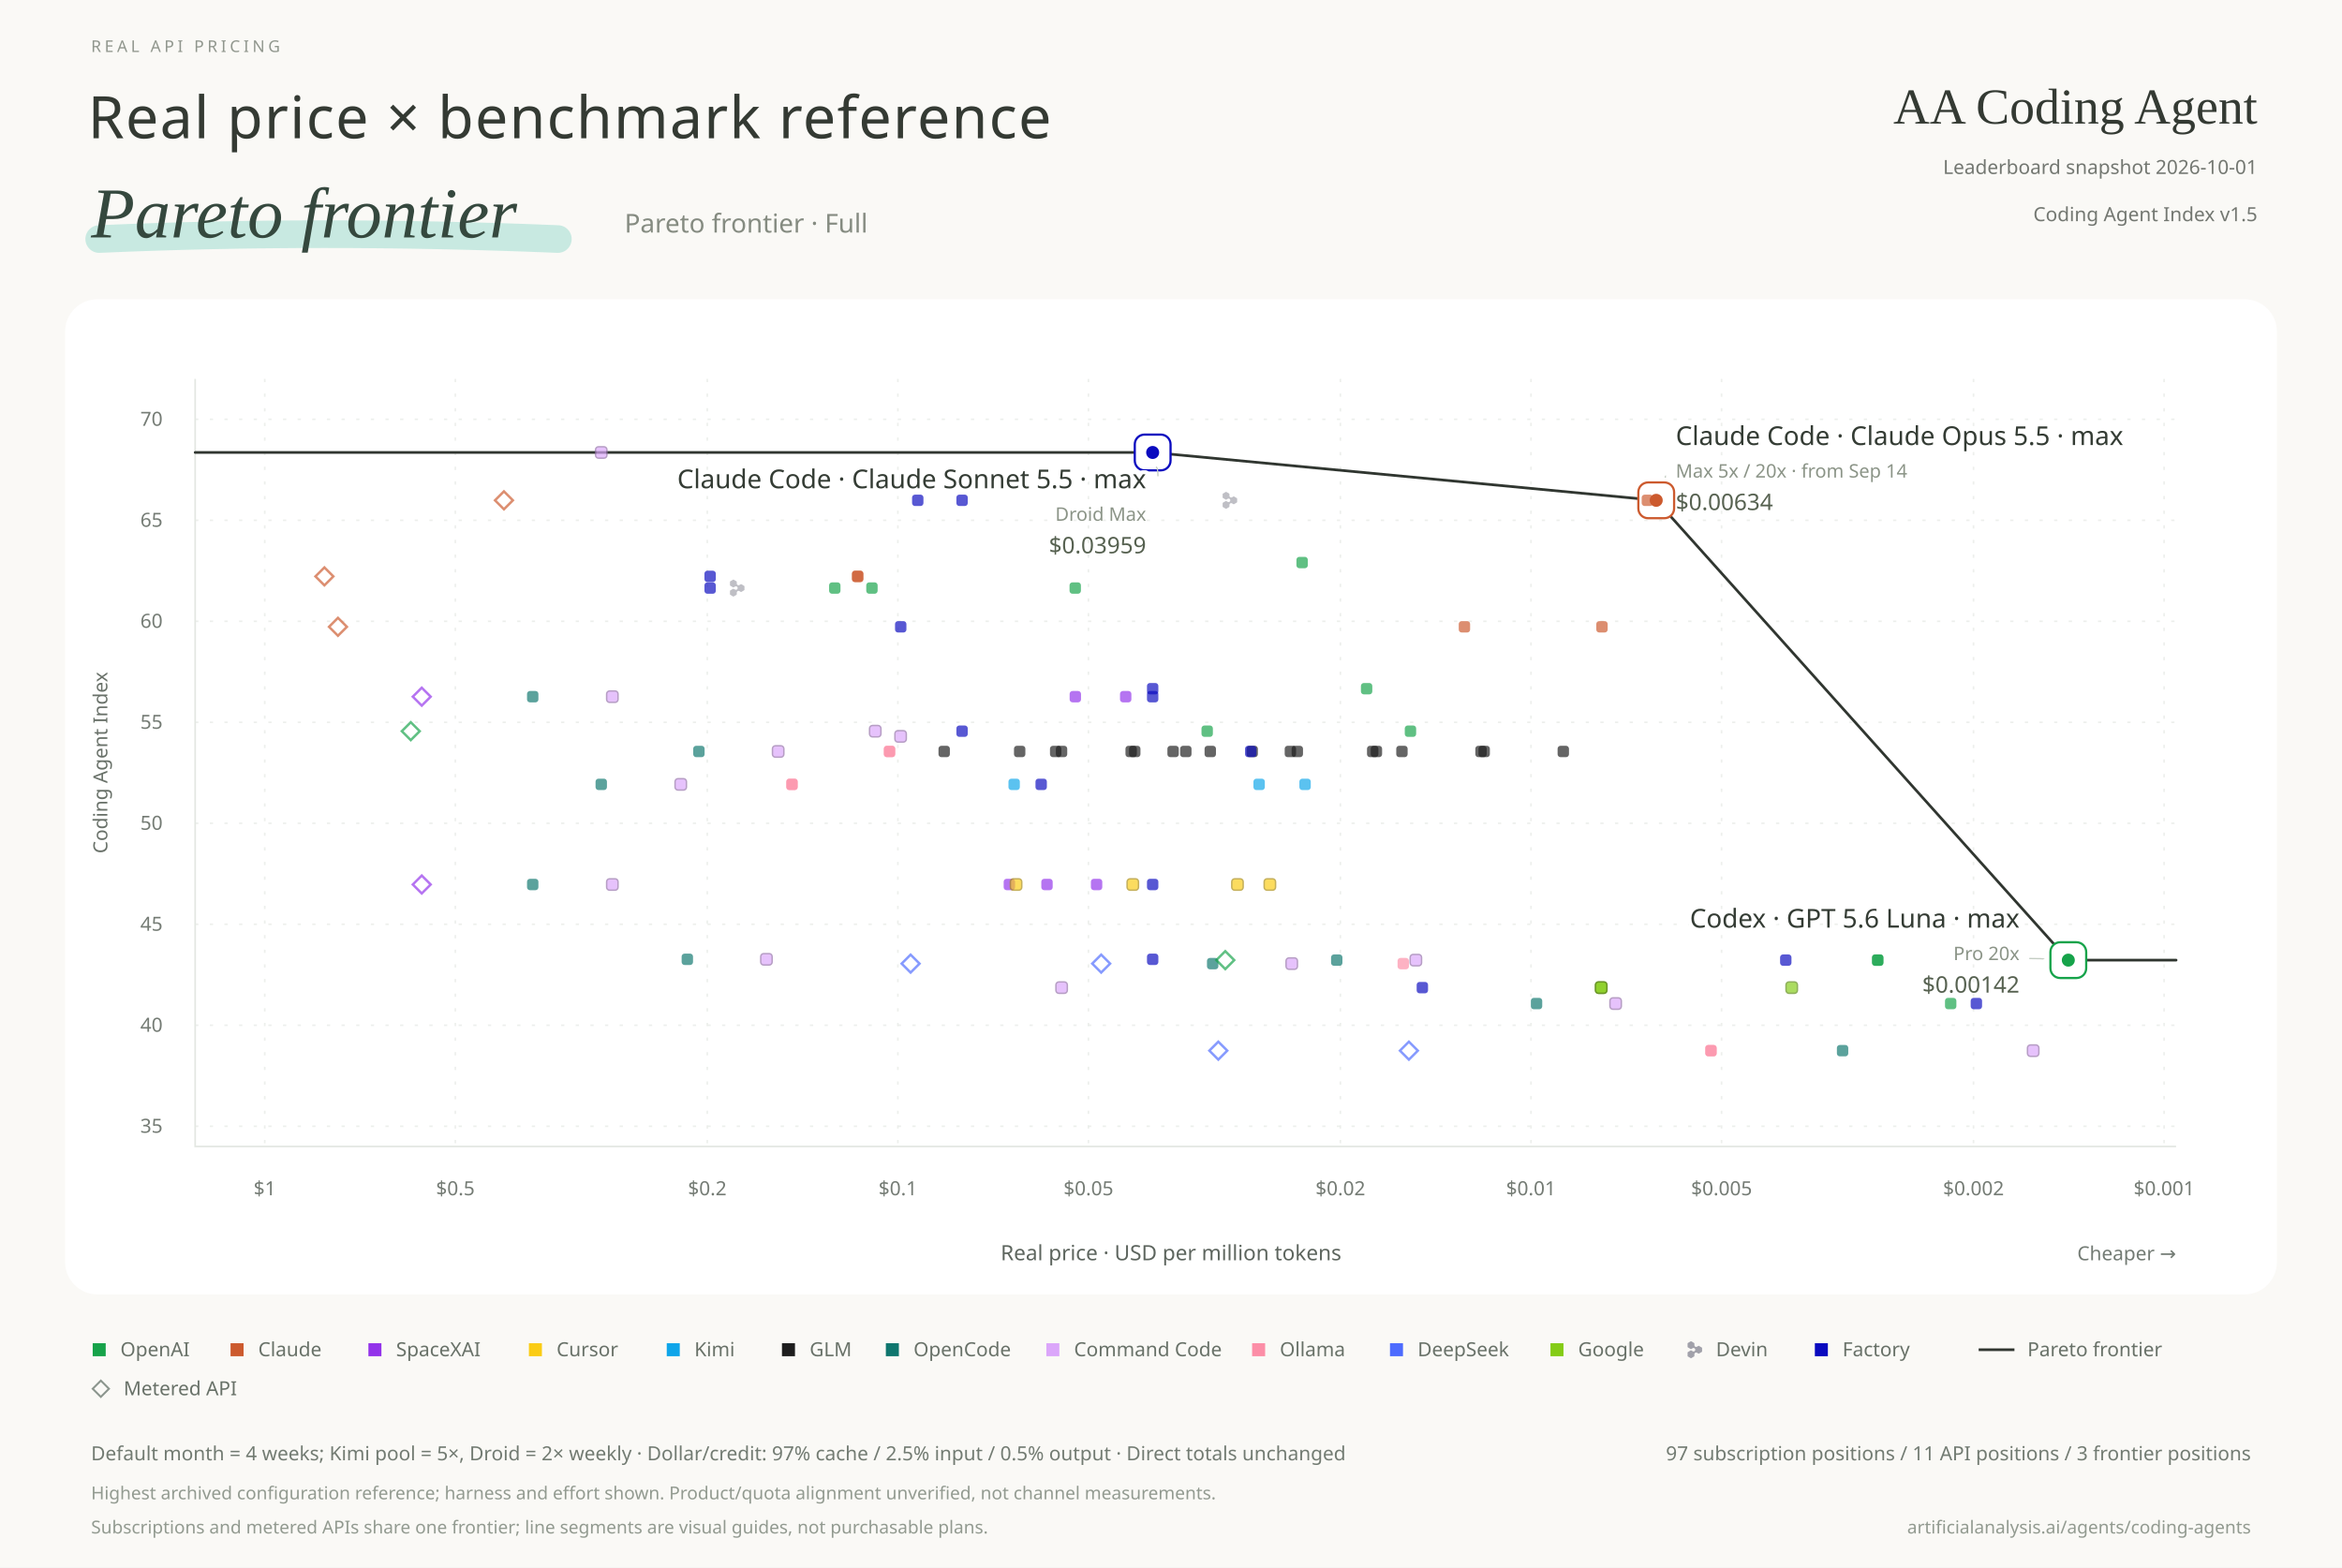
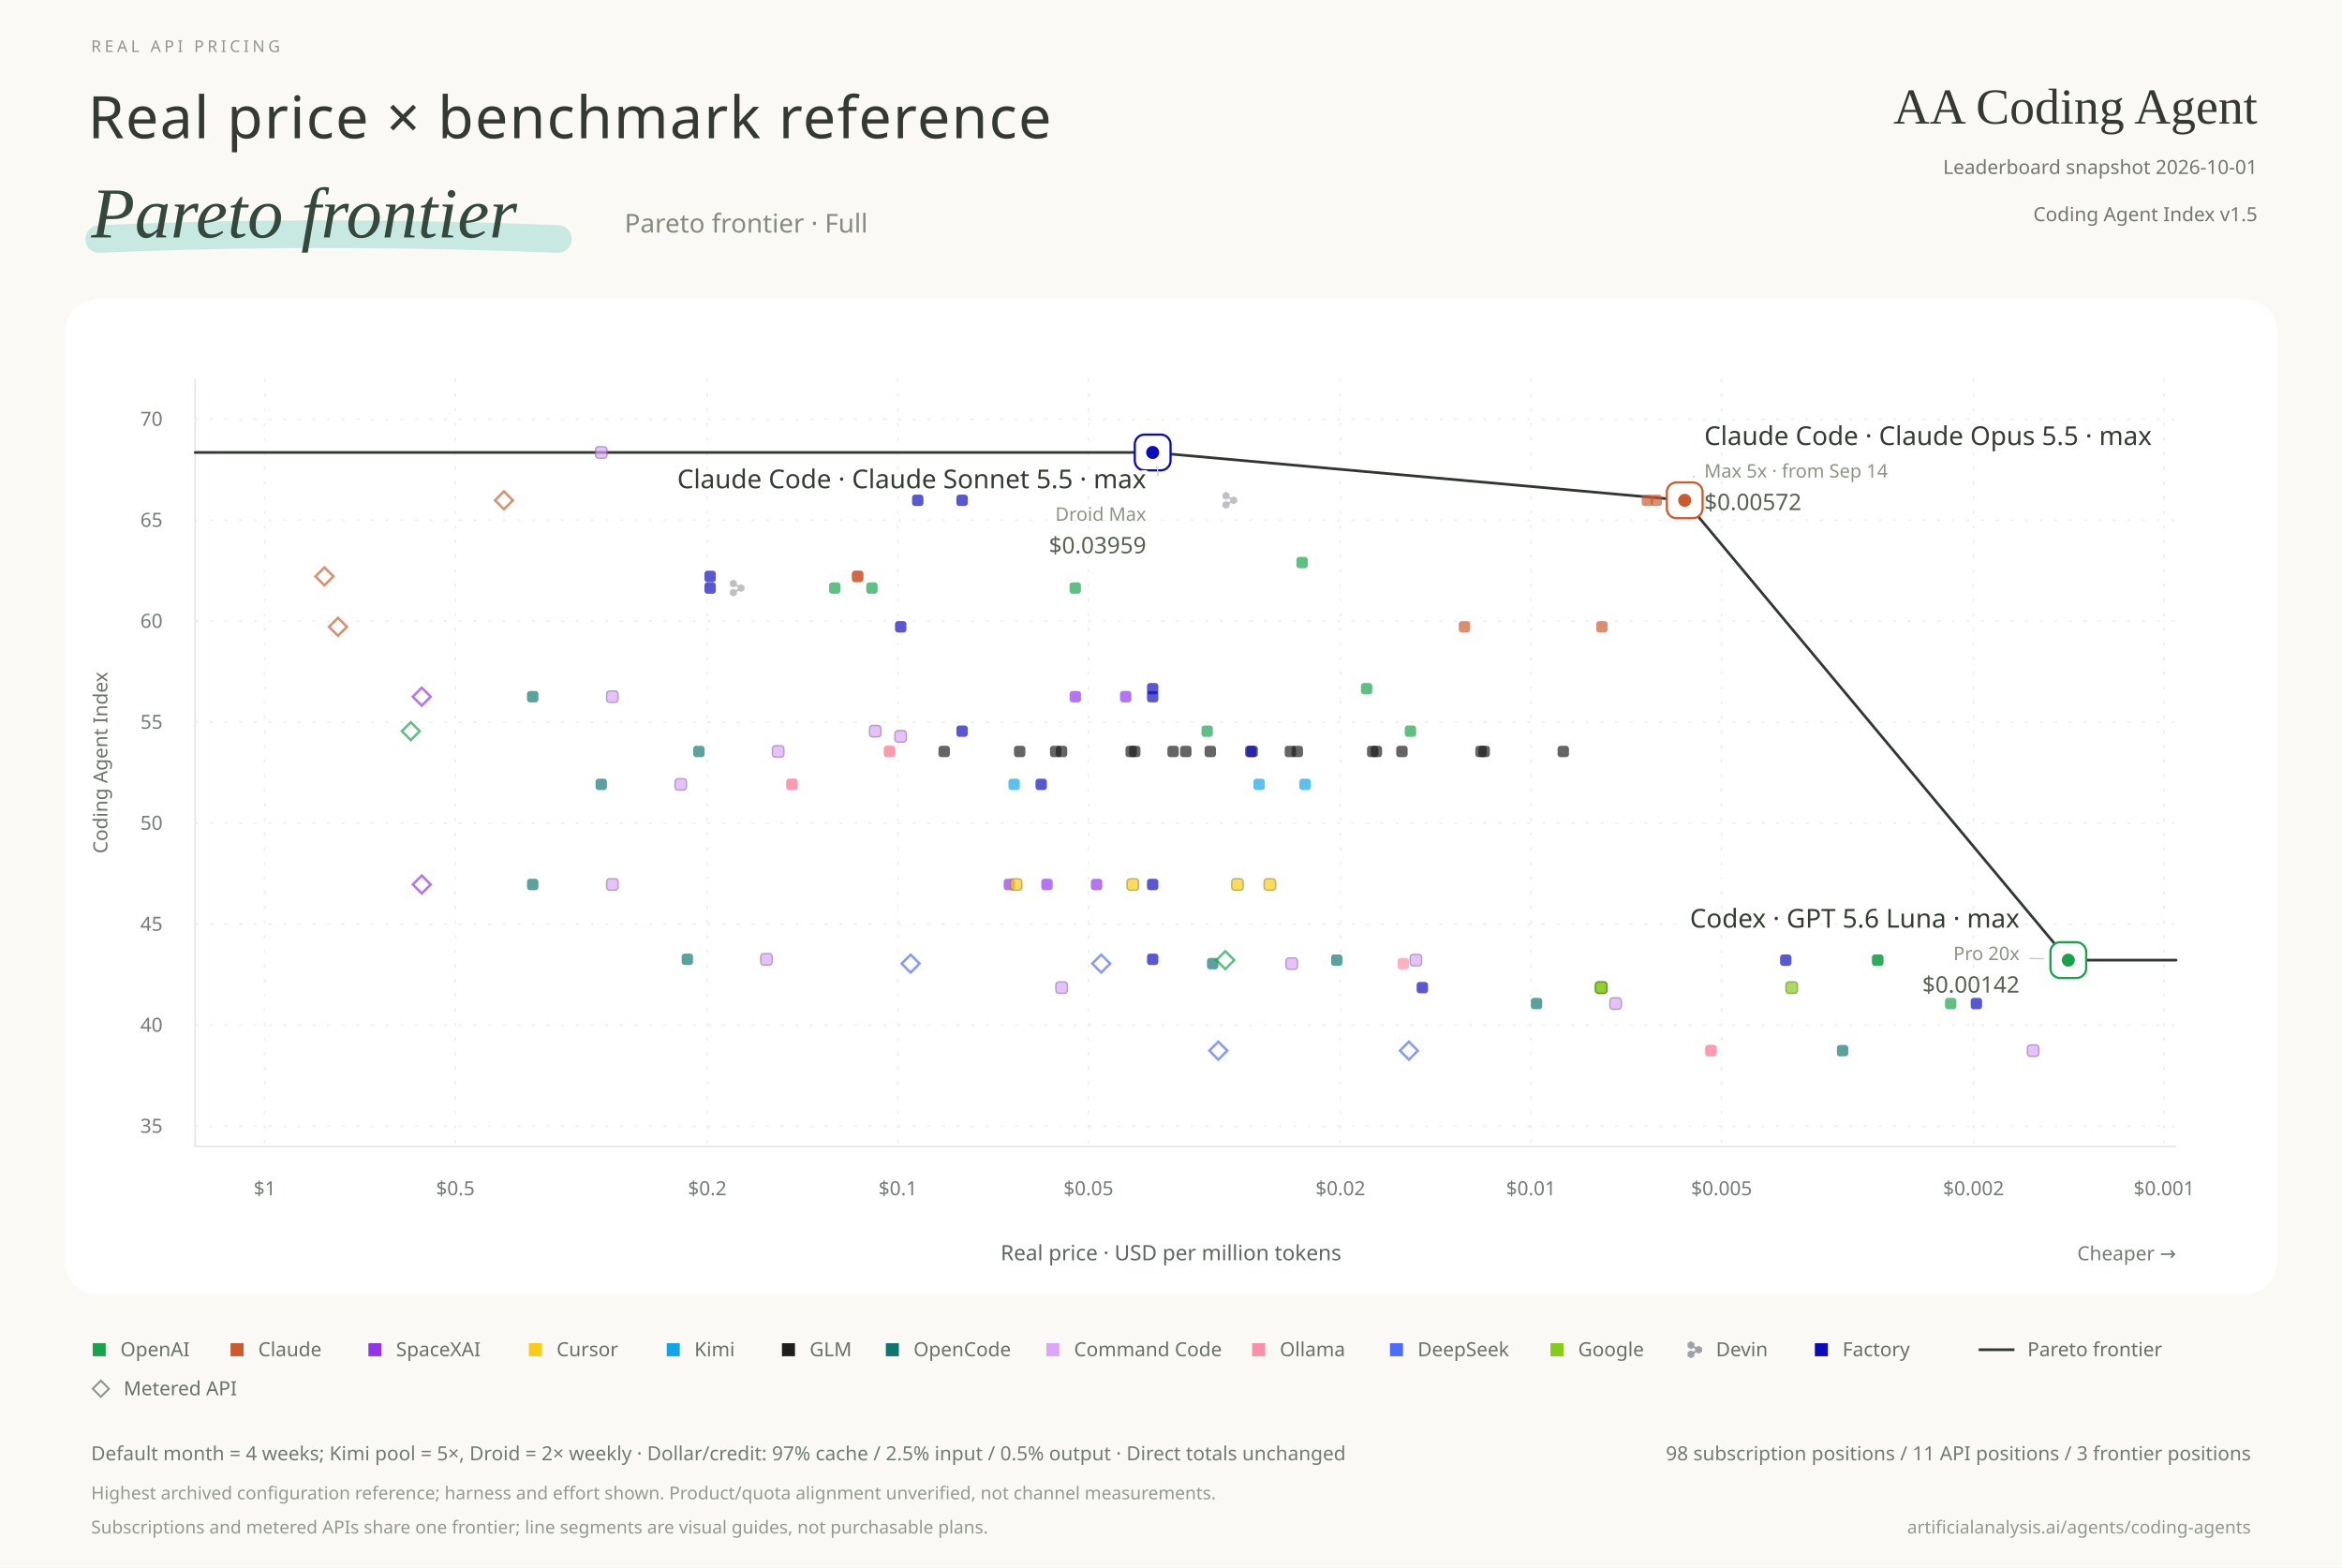
<svg xmlns="http://www.w3.org/2000/svg" width="1440" height="964" viewBox="0 0 1440 964" role="img" aria-labelledby="title desc">
  <style>text{font-family:"Microsoft YaHei","Segoe UI",sans-serif} .serif{font-family:"Times New Roman",serif} .number{font-family:"Segoe UI",sans-serif;font-variant-numeric:tabular-nums} .label-name{paint-order:stroke;stroke:#fff;stroke-width:5px;stroke-linejoin:round} .point:hover{opacity:1}</style>
  <rect width="1440" height="964" fill="#FAF9F6" />
  <text x="56.000" y="32.000" font-size="10" fill="#90968D" text-anchor="start" font-weight="400" letter-spacing="2.1">REAL API PRICING</text>
  <text x="54.000" y="85.000" font-size="36" fill="#343A33" text-anchor="start" font-weight="300" letter-spacing=".8">Real price × benchmark reference</text>
  <path d="M61 147 Q197 141 343 147" stroke="#9FDDD0" stroke-width="17" stroke-linecap="round" opacity=".55" fill="none" />
  <text x="56.000" y="146.000" font-size="44" fill="#35483E" text-anchor="start" font-weight="400" class="serif" font-style="italic">Pareto frontier</text>
  <text x="384.000" y="143.000" font-size="16" fill="#858B81" text-anchor="start" font-weight="300">Pareto frontier · Full</text>
  <text x="1388.000" y="76.000" font-size="31" fill="#343A33" text-anchor="end" font-weight="400" class="serif">AA Coding Agent</text>
  <text x="1388.000" y="107.000" font-size="12" fill="#737771" text-anchor="end" font-weight="400">Leaderboard snapshot  2026-10-01</text>
  <text x="1388.000" y="136.000" font-size="12" fill="#737771" text-anchor="end" font-weight="400">Coding Agent Index v1.5</text>
  <rect x="40" y="184" width="1360" height="612" rx="20" fill="#FFFFFF" />
  <path d="M1330.622 233V705" stroke="#E8EBE7" stroke-dasharray="2 7" opacity=".8" />
  <text x="1330.622" y="735.000" font-size="12" fill="#747B74" text-anchor="middle" font-weight="400" class="number">$0.001</text>
  <path d="M1213.438 233V705" stroke="#E8EBE7" stroke-dasharray="2 7" opacity=".8" />
  <text x="1213.438" y="735.000" font-size="12" fill="#747B74" text-anchor="middle" font-weight="400" class="number">$0.002</text>
  <path d="M1058.528 233V705" stroke="#E8EBE7" stroke-dasharray="2 7" opacity=".8" />
  <text x="1058.528" y="735.000" font-size="12" fill="#747B74" text-anchor="middle" font-weight="400" class="number">$0.005</text>
  <path d="M941.344 233V705" stroke="#E8EBE7" stroke-dasharray="2 7" opacity=".8" />
  <text x="941.344" y="735.000" font-size="12" fill="#747B74" text-anchor="middle" font-weight="400" class="number">$0.01</text>
  <path d="M824.160 233V705" stroke="#E8EBE7" stroke-dasharray="2 7" opacity=".8" />
  <text x="824.160" y="735.000" font-size="12" fill="#747B74" text-anchor="middle" font-weight="400" class="number">$0.02</text>
  <path d="M669.250 233V705" stroke="#E8EBE7" stroke-dasharray="2 7" opacity=".8" />
  <text x="669.250" y="735.000" font-size="12" fill="#747B74" text-anchor="middle" font-weight="400" class="number">$0.05</text>
  <path d="M552.066 233V705" stroke="#E8EBE7" stroke-dasharray="2 7" opacity=".8" />
  <text x="552.066" y="735.000" font-size="12" fill="#747B74" text-anchor="middle" font-weight="400" class="number">$0.1</text>
  <path d="M434.882 233V705" stroke="#E8EBE7" stroke-dasharray="2 7" opacity=".8" />
  <text x="434.882" y="735.000" font-size="12" fill="#747B74" text-anchor="middle" font-weight="400" class="number">$0.2</text>
  <path d="M279.972 233V705" stroke="#E8EBE7" stroke-dasharray="2 7" opacity=".8" />
  <text x="279.972" y="735.000" font-size="12" fill="#747B74" text-anchor="middle" font-weight="400" class="number">$0.5</text>
  <path d="M162.788 233V705" stroke="#E8EBE7" stroke-dasharray="2 7" opacity=".8" />
  <text x="162.788" y="735.000" font-size="12" fill="#747B74" text-anchor="middle" font-weight="400" class="number">$1</text>
  <path d="M120 692.579H1338" stroke="#E8EBE7" stroke-dasharray="2 7" opacity=".8" />
  <text x="100.000" y="696.579" font-size="12" fill="#747B74" text-anchor="end" font-weight="400" class="number">35</text>
  <path d="M120 630.474H1338" stroke="#E8EBE7" stroke-dasharray="2 7" opacity=".8" />
  <text x="100.000" y="634.474" font-size="12" fill="#747B74" text-anchor="end" font-weight="400" class="number">40</text>
  <path d="M120 568.368H1338" stroke="#E8EBE7" stroke-dasharray="2 7" opacity=".8" />
  <text x="100.000" y="572.368" font-size="12" fill="#747B74" text-anchor="end" font-weight="400" class="number">45</text>
  <path d="M120 506.263H1338" stroke="#E8EBE7" stroke-dasharray="2 7" opacity=".8" />
  <text x="100.000" y="510.263" font-size="12" fill="#747B74" text-anchor="end" font-weight="400" class="number">50</text>
  <path d="M120 444.158H1338" stroke="#E8EBE7" stroke-dasharray="2 7" opacity=".8" />
  <text x="100.000" y="448.158" font-size="12" fill="#747B74" text-anchor="end" font-weight="400" class="number">55</text>
  <path d="M120 382.053H1338" stroke="#E8EBE7" stroke-dasharray="2 7" opacity=".8" />
  <text x="100.000" y="386.053" font-size="12" fill="#747B74" text-anchor="end" font-weight="400" class="number">60</text>
  <path d="M120 319.947H1338" stroke="#E8EBE7" stroke-dasharray="2 7" opacity=".8" />
  <text x="100.000" y="323.947" font-size="12" fill="#747B74" text-anchor="end" font-weight="400" class="number">65</text>
  <path d="M120 257.842H1338" stroke="#E8EBE7" stroke-dasharray="2 7" opacity=".8" />
  <text x="100.000" y="261.842" font-size="12" fill="#747B74" text-anchor="end" font-weight="400" class="number">70</text>
  <path d="M120 233V705H1338" fill="none" stroke="#E3E7E2" />
  <text x="66.000" y="469.000" font-size="12" fill="#697169" text-anchor="middle" font-weight="400" transform="rotate(-90 66 469.0)">Coding Agent Index</text>
  <text x="720.000" y="775.000" font-size="13" fill="#5D655E" text-anchor="middle" font-weight="400">Real price · USD per million tokens</text>
  <text x="1338.000" y="775.000" font-size="12" fill="#737B74" text-anchor="end" font-weight="400">Cheaper →</text>
-   <path id="frontier" d="M120.000,278.240 L708.724,278.240 L1018.345,307.668 L1271.721,590.420 L1338.000,590.420" fill="none" stroke="#303630" stroke-width="1.65" stroke-linecap="round" stroke-linejoin="round" />
+   <path id="frontier" d="M120.000,278.240 L708.724,278.240 L1035.857,307.668 L1271.721,590.420 L1338.000,590.420" fill="none" stroke="#303630" stroke-width="1.65" stroke-linecap="round" stroke-linejoin="round" />
  <g class="point" data-billing="subscription" data-frontier="false" data-price="0.032467532" data-score="54.5591" data-x="742.248" data-y="449.634" transform="translate(742.248 449.634)">
    <rect x="-3.5" y="-3.5" width="7" height="7" rx="1.8" fill="#16A34A" opacity=".68" />
  </g>
  <g class="point" data-billing="subscription" data-frontier="false" data-price="0.015501473" data-score="54.5591" data-x="867.236" data-y="449.634" transform="translate(867.236 449.634)">
    <rect x="-3.5" y="-3.5" width="7" height="7" rx="1.8" fill="#16A34A" opacity=".68" />
  </g>
  <g class="point" data-billing="subscription" data-frontier="false" data-price="0.0028336639" data-score="43.2247" data-x="1154.533" data-y="590.420" transform="translate(1154.533 590.420)">
    <rect x="-3.5" y="-3.5" width="7" height="7" rx="1.8" fill="#16A34A" opacity=".68" />
  </g>
  <g class="point" data-billing="subscription" data-frontier="false" data-price="0.0028335836" data-score="43.2247" data-x="1154.538" data-y="590.420" transform="translate(1154.538 590.420)">
    <rect x="-3.5" y="-3.5" width="7" height="7" rx="1.8" fill="#16A34A" opacity=".68" />
  </g>
  <g class="point" data-billing="subscription" data-frontier="true" data-price="0.0014168019" data-score="43.2247" data-x="1271.721" data-y="590.420" transform="translate(1271.721 590.420)">
    <rect x="-11" y="-11" width="22" height="22" rx="6" fill="#FFF" stroke="#16A34A" stroke-width="1.35" />
    <circle r="4" fill="#16A34A" />
  </g>
  <g class="point" data-billing="subscription" data-frontier="false" data-price="0.12578616" data-score="61.645" data-x="513.281" data-y="361.620" transform="translate(513.281 361.620)">
    <rect x="-3.5" y="-3.5" width="7" height="7" rx="1.8" fill="#16A34A" opacity=".68" />
  </g>
  <g class="point" data-billing="subscription" data-frontier="false" data-price="0.018181818" data-score="56.6626" data-x="840.273" data-y="423.507" transform="translate(840.273 423.507)">
    <rect x="-3.5" y="-3.5" width="7" height="7" rx="1.8" fill="#16A34A" opacity=".68" />
  </g>
  <g class="point" data-billing="subscription" data-frontier="false" data-price="0.0021732044" data-score="41.0744" data-x="1199.396" data-y="617.129" transform="translate(1199.396 617.129)">
    <rect x="-3.5" y="-3.5" width="7" height="7" rx="1.8" fill="#16A34A" opacity=".68" />
  </g>
  <g class="point" data-billing="subscription" data-frontier="false" data-price="0.022988506" data-score="62.9078" data-x="800.616" data-y="345.935" transform="translate(800.616 345.935)">
    <rect x="-3.5" y="-3.5" width="7" height="7" rx="1.8" fill="#16A34A" opacity=".68" />
  </g>
  <g class="point" data-billing="subscription" data-frontier="false" data-price="0.052465897" data-score="61.645" data-x="661.112" data-y="361.620" transform="translate(661.112 361.620)">
    <rect x="-3.5" y="-3.5" width="7" height="7" rx="1.8" fill="#16A34A" opacity=".68" />
  </g>
  <g class="point" data-billing="subscription" data-frontier="false" data-price="0.1793722" data-score="61.645" data-x="453.285" data-y="361.620" transform="translate(453.285 361.620)">
    <path transform="translate(-4.46 -5.23) scale(0.091)" d="M0 38.652V14.835C7.06768e-06 13.788 0.546 12.821 1.431 12.298L21.581 0.393C22.467 -0.131 23.558 -0.131 24.444 0.393L44.594 12.298C45.48 12.821 46.025 13.788 46.025 14.835V26.998C46.114 31.04 48.201 34.938 51.872 37.108C55.544 39.277 59.886 39.178 63.351 37.235L73.644 31.153C74.53 30.63 75.621 30.63 76.507 31.153L96.657 43.058C97.543 43.582 98.088 44.549 98.088 45.596V69.406C98.088 70.453 97.543 71.42 96.657 71.943L76.507 83.849C75.621 84.372 74.53 84.372 73.644 83.849L63.434 77.816C59.956 75.828 55.574 75.71 51.873 77.896C48.202 80.065 46.115 83.963 46.026 88.005V100.165C46.026 101.212 45.48 102.179 44.595 102.702L24.445 114.607C23.559 115.131 22.468 115.131 21.582 114.607L1.432 102.702C0.547 102.179 0.001 101.212 0.001 100.165V76.355C0.001 75.308 0.547 74.341 1.432 73.817L21.582 61.912C22.468 61.389 23.559 61.389 24.445 61.912L34.762 68.008C38.222 69.937 42.553 70.031 46.215 67.867C49.916 65.68 52.006 61.737 52.063 57.66C51.975 53.619 49.887 49.303 46.216 47.133C42.545 44.964 38.202 45.063 34.737 47.006L24.397 53.15C23.507 53.679 22.409 53.678 21.52 53.149L1.423 41.184C0.542 40.66 -7.06754e-06 39.695 0 38.652Z" fill="#A1A1AA" opacity="0.68" />
  </g>
  <g class="point" data-billing="subscription" data-frontier="false" data-price="0.029895366" data-score="65.9886" data-x="756.202" data-y="307.668" transform="translate(756.202 307.668)">
    <path transform="translate(-4.46 -5.23) scale(0.091)" d="M0 38.652V14.835C7.06768e-06 13.788 0.546 12.821 1.431 12.298L21.581 0.393C22.467 -0.131 23.558 -0.131 24.444 0.393L44.594 12.298C45.48 12.821 46.025 13.788 46.025 14.835V26.998C46.114 31.04 48.201 34.938 51.872 37.108C55.544 39.277 59.886 39.178 63.351 37.235L73.644 31.153C74.53 30.63 75.621 30.63 76.507 31.153L96.657 43.058C97.543 43.582 98.088 44.549 98.088 45.596V69.406C98.088 70.453 97.543 71.42 96.657 71.943L76.507 83.849C75.621 84.372 74.53 84.372 73.644 83.849L63.434 77.816C59.956 75.828 55.574 75.71 51.873 77.896C48.202 80.065 46.115 83.963 46.026 88.005V100.165C46.026 101.212 45.48 102.179 44.595 102.702L24.445 114.607C23.559 115.131 22.468 115.131 21.582 114.607L1.432 102.702C0.547 102.179 0.001 101.212 0.001 100.165V76.355C0.001 75.308 0.547 74.341 1.432 73.817L21.582 61.912C22.468 61.389 23.559 61.389 24.445 61.912L34.762 68.008C38.222 69.937 42.553 70.031 46.215 67.867C49.916 65.68 52.006 61.737 52.063 57.66C51.975 53.619 49.887 49.303 46.216 47.133C42.545 44.964 38.202 45.063 34.737 47.006L24.397 53.15C23.507 53.679 22.409 53.678 21.52 53.149L1.423 41.184C0.542 40.66 -7.06754e-06 39.695 0 38.652Z" fill="#A1A1AA" opacity="0.68" />
  </g>
  <g class="point" data-billing="subscription" data-frontier="false" data-price="0.079176564" data-score="65.9886" data-x="591.540" data-y="307.668" transform="translate(591.540 307.668)">
    <rect x="-3.5" y="-3.5" width="7" height="7" rx="1.8" fill="#0A0ABF" opacity=".68" />
  </g>
  <g class="point" data-billing="subscription" data-frontier="false" data-price="0.093023256" data-score="65.9886" data-x="564.293" data-y="307.668" transform="translate(564.293 307.668)">
    <rect x="-3.5" y="-3.5" width="7" height="7" rx="1.8" fill="#0A0ABF" opacity=".68" />
  </g>
  <g class="point" data-billing="subscription" data-frontier="false" data-price="0.0077450601" data-score="41.8632" data-x="984.544" data-y="607.331" transform="translate(984.544 607.331)">
    <rect x="-3.5" y="-3.5" width="7" height="7" rx="1.8" fill="#84CC16" opacity=".68" stroke="#5A8B0F" stroke-width=".9" />
  </g>
  <g class="point" data-billing="subscription" data-frontier="false" data-price="0.0077481596" data-score="41.8632" data-x="984.477" data-y="607.331" transform="translate(984.477 607.331)">
    <rect x="-3.5" y="-3.5" width="7" height="7" rx="1.8" fill="#84CC16" opacity=".68" stroke="#5A8B0F" stroke-width=".9" />
  </g>
  <g class="point" data-billing="subscription" data-frontier="false" data-price="0.0038742735" data-score="41.8632" data-x="1101.653" data-y="607.331" transform="translate(1101.653 607.331)">
    <rect x="-3.5" y="-3.5" width="7" height="7" rx="1.8" fill="#84CC16" opacity=".68" stroke="#5A8B0F" stroke-width=".9" />
  </g>
  <g class="point" data-billing="subscription" data-frontier="false" data-price="0.0077249903" data-score="59.7264" data-x="984.983" data-y="385.451" transform="translate(984.983 385.451)">
    <rect x="-3.5" y="-3.5" width="7" height="7" rx="1.8" fill="#CC5A2E" opacity=".68" />
  </g>
  <g class="point" data-billing="subscription" data-frontier="false" data-price="0.012738854" data-score="59.7264" data-x="900.419" data-y="385.451" transform="translate(900.419 385.451)">
    <rect x="-3.5" y="-3.5" width="7" height="7" rx="1.8" fill="#CC5A2E" opacity=".68" />
  </g>
  <g class="point" data-billing="subscription" data-frontier="false" data-price="0.11574074" data-score="62.2225" data-x="527.352" data-y="354.447" transform="translate(527.352 354.447)">
    <rect x="-3.5" y="-3.5" width="7" height="7" rx="1.8" fill="#CC5A2E" opacity=".68" />
  </g>
-   <g class="point" data-billing="subscription" data-frontier="true" data-price="0.0063415562" data-score="65.9886" data-x="1018.345" data-y="307.668" transform="translate(1018.345 307.668)">
+   <g class="point" data-billing="subscription" data-frontier="false" data-price="0.0063415562" data-score="65.9886" data-x="1018.345" data-y="307.668" transform="translate(1018.345 307.668)">
+     <rect x="-3.5" y="-3.5" width="7" height="7" rx="1.8" fill="#CC5A2E" opacity=".68" />
+   </g>
+   <g class="point" data-billing="subscription" data-frontier="true" data-price="0.0057175529" data-score="65.9886" data-x="1035.857" data-y="307.668" transform="translate(1035.857 307.668)">
    <rect x="-11" y="-11" width="22" height="22" rx="6" fill="#FFF" stroke="#CC5A2E" stroke-width="1.35" />
    <circle r="4" fill="#CC5A2E" />
  </g>
  <g class="point" data-billing="subscription" data-frontier="false" data-price="0.0065487885" data-score="65.9886" data-x="1012.909" data-y="307.668" transform="translate(1012.909 307.668)">
    <rect x="-3.5" y="-3.5" width="7" height="7" rx="1.8" fill="#CC5A2E" opacity=".68" />
  </g>
  <g class="point" data-billing="subscription" data-frontier="false" data-price="0.058139535" data-score="46.969" data-x="643.752" data-y="543.911" transform="translate(643.752 543.911)">
    <rect x="-3.5" y="-3.5" width="7" height="7" rx="1.8" fill="#9333EA" opacity=".68" />
  </g>
  <g class="point" data-billing="subscription" data-frontier="false" data-price="0.048543689" data-score="46.969" data-x="674.248" data-y="543.911" transform="translate(674.248 543.911)">
    <rect x="-3.5" y="-3.5" width="7" height="7" rx="1.8" fill="#9333EA" opacity=".68" />
  </g>
  <g class="point" data-billing="subscription" data-frontier="false" data-price="0.066666667" data-score="46.969" data-x="620.614" data-y="543.911" transform="translate(620.614 543.911)">
    <rect x="-3.5" y="-3.5" width="7" height="7" rx="1.8" fill="#9333EA" opacity=".68" />
  </g>
  <g class="point" data-billing="subscription" data-frontier="false" data-price="0.052447552" data-score="56.2676" data-x="661.171" data-y="428.413" transform="translate(661.171 428.413)">
    <rect x="-3.5" y="-3.5" width="7" height="7" rx="1.8" fill="#9333EA" opacity=".68" />
  </g>
  <g class="point" data-billing="subscription" data-frontier="false" data-price="0.043668122" data-score="56.2676" data-x="692.142" data-y="428.413" transform="translate(692.142 428.413)">
    <rect x="-3.5" y="-3.5" width="7" height="7" rx="1.8" fill="#9333EA" opacity=".68" />
  </g>
  <g class="point" data-billing="subscription" data-frontier="false" data-price="0.025849813" data-score="46.969" data-x="780.783" data-y="543.911" transform="translate(780.783 543.911)">
    <rect x="-3.5" y="-3.5" width="7" height="7" rx="1.8" fill="#FACC15" opacity=".68" stroke="#AA8B0E" stroke-width=".9" />
  </g>
  <g class="point" data-billing="subscription" data-frontier="false" data-price="0.065061809" data-score="46.969" data-x="624.734" data-y="543.911" transform="translate(624.734 543.911)">
    <rect x="-3.5" y="-3.5" width="7" height="7" rx="1.8" fill="#FACC15" opacity=".68" stroke="#AA8B0E" stroke-width=".9" />
  </g>
  <g class="point" data-billing="subscription" data-frontier="false" data-price="0.042553191" data-score="46.969" data-x="696.515" data-y="543.911" transform="translate(696.515 543.911)">
    <rect x="-3.5" y="-3.5" width="7" height="7" rx="1.8" fill="#FACC15" opacity=".68" stroke="#AA8B0E" stroke-width=".9" />
  </g>
  <g class="point" data-billing="subscription" data-frontier="false" data-price="0.029081039" data-score="46.969" data-x="760.871" data-y="543.911" transform="translate(760.871 543.911)">
    <rect x="-3.5" y="-3.5" width="7" height="7" rx="1.8" fill="#FACC15" opacity=".68" stroke="#AA8B0E" stroke-width=".9" />
  </g>
  <g class="point" data-billing="subscription" data-frontier="false" data-price="0.026878015" data-score="51.9259" data-x="774.189" data-y="482.341" transform="translate(774.189 482.341)">
    <rect x="-3.5" y="-3.5" width="7" height="7" rx="1.8" fill="#0EA5E9" opacity=".68" />
  </g>
  <g class="point" data-billing="subscription" data-frontier="false" data-price="0.065517241" data-score="51.9259" data-x="623.555" data-y="482.341" transform="translate(623.555 482.341)">
    <rect x="-3.5" y="-3.5" width="7" height="7" rx="1.8" fill="#0EA5E9" opacity=".68" />
  </g>
  <g class="point" data-billing="subscription" data-frontier="false" data-price="0.022742936" data-score="51.9259" data-x="802.432" data-y="482.341" transform="translate(802.432 482.341)">
    <rect x="-3.5" y="-3.5" width="7" height="7" rx="1.8" fill="#0EA5E9" opacity=".68" />
  </g>
  <g class="point" data-billing="subscription" data-frontier="false" data-price="0.084502269" data-score="53.5548" data-x="580.534" data-y="462.109" transform="translate(580.534 462.109)">
    <rect x="-3.5" y="-3.5" width="7" height="7" rx="1.8" fill="#1E1E1E" opacity=".68" />
  </g>
  <g class="point" data-billing="subscription" data-frontier="false" data-price="0.056334846" data-score="53.5548" data-x="649.083" data-y="462.109" transform="translate(649.083 462.109)">
    <rect x="-3.5" y="-3.5" width="7" height="7" rx="1.8" fill="#1E1E1E" opacity=".68" />
  </g>
  <g class="point" data-billing="subscription" data-frontier="false" data-price="0.042251135" data-score="53.5548" data-x="697.719" data-y="462.109" transform="translate(697.719 462.109)">
    <rect x="-3.5" y="-3.5" width="7" height="7" rx="1.8" fill="#1E1E1E" opacity=".68" />
  </g>
  <g class="point" data-billing="subscription" data-frontier="false" data-price="0.035089925" data-score="53.5548" data-x="729.116" data-y="462.109" transform="translate(729.116 462.109)">
    <rect x="-3.5" y="-3.5" width="7" height="7" rx="1.8" fill="#1E1E1E" opacity=".68" />
  </g>
  <g class="point" data-billing="subscription" data-frontier="false" data-price="0.023393284" data-score="53.5548" data-x="797.665" data-y="462.109" transform="translate(797.665 462.109)">
    <rect x="-3.5" y="-3.5" width="7" height="7" rx="1.8" fill="#1E1E1E" opacity=".68" />
  </g>
  <g class="point" data-billing="subscription" data-frontier="false" data-price="0.017544963" data-score="53.5548" data-x="846.301" data-y="462.109" transform="translate(846.301 462.109)">
    <rect x="-3.5" y="-3.5" width="7" height="7" rx="1.8" fill="#1E1E1E" opacity=".68" />
  </g>
  <g class="point" data-billing="subscription" data-frontier="false" data-price="0.064212177" data-score="53.5548" data-x="626.956" data-y="462.109" transform="translate(626.956 462.109)">
    <rect x="-3.5" y="-3.5" width="7" height="7" rx="1.8" fill="#1E1E1E" opacity=".68" />
  </g>
  <g class="point" data-billing="subscription" data-frontier="false" data-price="0.042808118" data-score="53.5548" data-x="695.505" data-y="462.109" transform="translate(695.505 462.109)">
    <rect x="-3.5" y="-3.5" width="7" height="7" rx="1.8" fill="#1E1E1E" opacity=".68" />
  </g>
  <g class="point" data-billing="subscription" data-frontier="false" data-price="0.032106088" data-score="53.5548" data-x="744.141" data-y="462.109" transform="translate(744.141 462.109)">
    <rect x="-3.5" y="-3.5" width="7" height="7" rx="1.8" fill="#1E1E1E" opacity=".68" />
  </g>
  <g class="point" data-billing="subscription" data-frontier="false" data-price="0.01778367" data-score="53.5548" data-x="844.016" data-y="462.109" transform="translate(844.016 462.109)">
    <rect x="-3.5" y="-3.5" width="7" height="7" rx="1.8" fill="#1E1E1E" opacity=".68" />
  </g>
  <g class="point" data-billing="subscription" data-frontier="false" data-price="0.01185578" data-score="53.5548" data-x="912.565" data-y="462.109" transform="translate(912.565 462.109)">
    <rect x="-3.5" y="-3.5" width="7" height="7" rx="1.8" fill="#1E1E1E" opacity=".68" />
  </g>
  <g class="point" data-billing="subscription" data-frontier="false" data-price="0.0088918349" data-score="53.5548" data-x="961.201" data-y="462.109" transform="translate(961.201 462.109)">
    <rect x="-3.5" y="-3.5" width="7" height="7" rx="1.8" fill="#1E1E1E" opacity=".68" />
  </g>
  <g class="point" data-billing="subscription" data-frontier="false" data-price="0.055141311" data-score="53.5548" data-x="652.703" data-y="462.109" transform="translate(652.703 462.109)">
    <rect x="-3.5" y="-3.5" width="7" height="7" rx="1.8" fill="#1E1E1E" opacity=".68" />
  </g>
  <g class="point" data-billing="subscription" data-frontier="false" data-price="0.036752379" data-score="53.5548" data-x="721.291" data-y="462.109" transform="translate(721.291 462.109)">
    <rect x="-3.5" y="-3.5" width="7" height="7" rx="1.8" fill="#1E1E1E" opacity=".68" />
  </g>
  <g class="point" data-billing="subscription" data-frontier="false" data-price="0.027565877" data-score="53.5548" data-x="769.917" data-y="462.109" transform="translate(769.917 462.109)">
    <rect x="-3.5" y="-3.5" width="7" height="7" rx="1.8" fill="#1E1E1E" opacity=".68" />
  </g>
  <g class="point" data-billing="subscription" data-frontier="false" data-price="0.023990051" data-score="53.5548" data-x="793.406" data-y="462.109" transform="translate(793.406 462.109)">
    <rect x="-3.5" y="-3.5" width="7" height="7" rx="1.8" fill="#1E1E1E" opacity=".68" />
  </g>
  <g class="point" data-billing="subscription" data-frontier="false" data-price="0.015989671" data-score="53.5548" data-x="861.994" data-y="462.109" transform="translate(861.994 462.109)">
    <rect x="-3.5" y="-3.5" width="7" height="7" rx="1.8" fill="#1E1E1E" opacity=".68" />
  </g>
  <g class="point" data-billing="subscription" data-frontier="false" data-price="0.011992946" data-score="53.5548" data-x="910.620" data-y="462.109" transform="translate(910.620 462.109)">
    <rect x="-3.5" y="-3.5" width="7" height="7" rx="1.8" fill="#1E1E1E" opacity=".68" />
  </g>
  <g class="point" data-billing="subscription" data-frontier="false" data-price="0.37735849" data-score="46.969" data-x="327.548" data-y="543.911" transform="translate(327.548 543.911)">
    <rect x="-3.5" y="-3.5" width="7" height="7" rx="1.8" fill="#0F766E" opacity=".68" />
  </g>
  <g class="point" data-billing="subscription" data-frontier="false" data-price="0.37735849" data-score="56.2676" data-x="327.548" data-y="428.413" transform="translate(327.548 428.413)">
    <rect x="-3.5" y="-3.5" width="7" height="7" rx="1.8" fill="#0F766E" opacity=".68" />
  </g>
  <g class="point" data-billing="subscription" data-frontier="false" data-price="0.020267531" data-score="43.2247" data-x="821.913" data-y="590.420" transform="translate(821.913 590.420)">
    <rect x="-3.5" y="-3.5" width="7" height="7" rx="1.8" fill="#0F766E" opacity=".68" />
  </g>
  <g class="point" data-billing="subscription" data-frontier="false" data-price="0.0098000784" data-score="41.0744" data-x="944.758" data-y="617.129" transform="translate(944.758 617.129)">
    <rect x="-3.5" y="-3.5" width="7" height="7" rx="1.8" fill="#0F766E" opacity=".68" />
  </g>
  <g class="point" data-billing="subscription" data-frontier="false" data-price="0.20618557" data-score="53.5548" data-x="429.732" data-y="462.109" transform="translate(429.732 462.109)">
    <rect x="-3.5" y="-3.5" width="7" height="7" rx="1.8" fill="#0F766E" opacity=".68" />
  </g>
  <g class="point" data-billing="subscription" data-frontier="false" data-price="0.29411765" data-score="51.9259" data-x="369.681" data-y="482.341" transform="translate(369.681 482.341)">
    <rect x="-3.5" y="-3.5" width="7" height="7" rx="1.8" fill="#0F766E" opacity=".68" />
  </g>
  <g class="point" data-billing="subscription" data-frontier="false" data-price="0.21505376" data-score="43.2653" data-x="422.613" data-y="589.915" transform="translate(422.613 589.915)">
    <rect x="-3.5" y="-3.5" width="7" height="7" rx="1.8" fill="#0F766E" opacity=".68" />
  </g>
  <g class="point" data-billing="subscription" data-frontier="false" data-price="0.031826862" data-score="43.052" data-x="745.617" data-y="592.565" transform="translate(745.617 592.565)">
    <rect x="-3.5" y="-3.5" width="7" height="7" rx="1.8" fill="#0F766E" opacity=".68" />
  </g>
  <g class="point" data-billing="subscription" data-frontier="false" data-price="0.0032199897" data-score="38.7425" data-x="1132.926" data-y="646.093" transform="translate(1132.926 646.093)">
    <rect x="-3.5" y="-3.5" width="7" height="7" rx="1.8" fill="#0F766E" opacity=".68" />
  </g>
  <g class="point" data-billing="subscription" data-frontier="false" data-price="0.10857763" data-score="54.5591" data-x="538.153" data-y="449.634" transform="translate(538.153 449.634)">
    <rect x="-3.5" y="-3.5" width="7" height="7" rx="1.8" fill="#DBA6FA" opacity=".68" stroke="#9571AA" stroke-width=".9" />
  </g>
  <g class="point" data-billing="subscription" data-frontier="false" data-price="0.0016099948" data-score="38.7425" data-x="1250.110" data-y="646.093" transform="translate(1250.110 646.093)">
    <rect x="-3.5" y="-3.5" width="7" height="7" rx="1.8" fill="#DBA6FA" opacity=".68" stroke="#9571AA" stroke-width=".9" />
  </g>
  <g class="point" data-billing="subscription" data-frontier="false" data-price="0.055126792" data-score="41.8632" data-x="652.748" data-y="607.331" transform="translate(652.748 607.331)">
    <rect x="-3.5" y="-3.5" width="7" height="7" rx="1.8" fill="#DBA6FA" opacity=".68" stroke="#9571AA" stroke-width=".9" />
  </g>
  <g class="point" data-billing="subscription" data-frontier="false" data-price="0.023872046" data-score="43.052" data-x="794.240" data-y="592.565" transform="translate(794.240 592.565)">
    <rect x="-3.5" y="-3.5" width="7" height="7" rx="1.8" fill="#DBA6FA" opacity=".68" stroke="#9571AA" stroke-width=".9" />
  </g>
  <g class="point" data-billing="subscription" data-frontier="false" data-price="0.015199878" data-score="43.2247" data-x="870.558" data-y="590.420" transform="translate(870.558 590.420)">
    <rect x="-3.5" y="-3.5" width="7" height="7" rx="1.8" fill="#DBA6FA" opacity=".68" stroke="#9571AA" stroke-width=".9" />
  </g>
  <g class="point" data-billing="subscription" data-frontier="false" data-price="0.16129032" data-score="43.2653" data-x="471.249" data-y="589.915" transform="translate(471.249 589.915)">
    <rect x="-3.5" y="-3.5" width="7" height="7" rx="1.8" fill="#DBA6FA" opacity=".68" stroke="#9571AA" stroke-width=".9" />
  </g>
  <g class="point" data-billing="subscription" data-frontier="false" data-price="0.28248588" data-score="56.2676" data-x="376.503" data-y="428.413" transform="translate(376.503 428.413)">
    <rect x="-3.5" y="-3.5" width="7" height="7" rx="1.8" fill="#DBA6FA" opacity=".68" stroke="#9571AA" stroke-width=".9" />
  </g>
  <g class="point" data-billing="subscription" data-frontier="false" data-price="0.0073502389" data-score="41.0744" data-x="993.390" data-y="617.129" transform="translate(993.390 617.129)">
    <rect x="-3.5" y="-3.5" width="7" height="7" rx="1.8" fill="#DBA6FA" opacity=".68" stroke="#9571AA" stroke-width=".9" />
  </g>
  <g class="point" data-billing="subscription" data-frontier="false" data-price="0.15455951" data-score="53.5548" data-x="478.455" data-y="462.109" transform="translate(478.455 462.109)">
    <rect x="-3.5" y="-3.5" width="7" height="7" rx="1.8" fill="#DBA6FA" opacity=".68" stroke="#9571AA" stroke-width=".9" />
  </g>
  <g class="point" data-billing="subscription" data-frontier="false" data-price="0.099009901" data-score="54.3027" data-x="553.748" data-y="452.819" transform="translate(553.748 452.819)">
    <rect x="-3.5" y="-3.5" width="7" height="7" rx="1.8" fill="#DBA6FA" opacity=".68" stroke="#9571AA" stroke-width=".9" />
  </g>
  <g class="point" data-billing="subscription" data-frontier="false" data-price="0.22026432" data-score="51.9259" data-x="418.565" data-y="482.341" transform="translate(418.565 482.341)">
    <rect x="-3.5" y="-3.5" width="7" height="7" rx="1.8" fill="#DBA6FA" opacity=".68" stroke="#9571AA" stroke-width=".9" />
  </g>
  <g class="point" data-billing="subscription" data-frontier="false" data-price="0.28248588" data-score="46.969" data-x="376.503" data-y="543.911" transform="translate(376.503 543.911)">
    <rect x="-3.5" y="-3.5" width="7" height="7" rx="1.8" fill="#DBA6FA" opacity=".68" stroke="#9571AA" stroke-width=".9" />
  </g>
  <g class="point" data-billing="subscription" data-frontier="false" data-price="0.29411765" data-score="68.3578" data-x="369.681" data-y="278.240" transform="translate(369.681 278.240)">
    <rect x="-3.5" y="-3.5" width="7" height="7" rx="1.8" fill="#DBA6FA" opacity=".68" stroke="#9571AA" stroke-width=".9" />
  </g>
  <g class="point" data-billing="subscription" data-frontier="false" data-price="0.0051966949" data-score="38.7425" data-x="1052.005" data-y="646.093" transform="translate(1052.005 646.093)">
    <rect x="-3.5" y="-3.5" width="7" height="7" rx="1.8" fill="#FC8EA7" opacity=".68" />
  </g>
  <g class="point" data-billing="subscription" data-frontier="false" data-price="0.015913431" data-score="43.052" data-x="862.802" data-y="592.565" transform="translate(862.802 592.565)">
    <rect x="-3.5" y="-3.5" width="7" height="7" rx="1.8" fill="#FC8EA7" opacity=".68" />
  </g>
  <g class="point" data-billing="subscription" data-frontier="false" data-price="0.10309278" data-score="53.5548" data-x="546.916" data-y="462.109" transform="translate(546.916 462.109)">
    <rect x="-3.5" y="-3.5" width="7" height="7" rx="1.8" fill="#FC8EA7" opacity=".68" />
  </g>
  <g class="point" data-billing="subscription" data-frontier="false" data-price="0.14695077" data-score="51.9259" data-x="486.990" data-y="482.341" transform="translate(486.990 482.341)">
    <rect x="-3.5" y="-3.5" width="7" height="7" rx="1.8" fill="#FC8EA7" opacity=".68" />
  </g>
  <g class="point" data-billing="subscription" data-frontier="false" data-price="0.0051966679" data-score="38.7425" data-x="1052.006" data-y="646.093" transform="translate(1052.006 646.093)">
    <rect x="-3.5" y="-3.5" width="7" height="7" rx="1.8" fill="#FC8EA7" opacity=".68" />
  </g>
  <g class="point" data-billing="subscription" data-frontier="false" data-price="0.10307153" data-score="53.5548" data-x="546.951" data-y="462.109" transform="translate(546.951 462.109)">
    <rect x="-3.5" y="-3.5" width="7" height="7" rx="1.8" fill="#FC8EA7" opacity=".68" />
  </g>
  <g class="point" data-billing="subscription" data-frontier="false" data-price="0.14699397" data-score="51.9259" data-x="486.940" data-y="482.341" transform="translate(486.940 482.341)">
    <rect x="-3.5" y="-3.5" width="7" height="7" rx="1.8" fill="#FC8EA7" opacity=".68" />
  </g>
  <g class="point" data-billing="subscription" data-frontier="false" data-price="0.11575414" data-score="62.2225" data-x="527.333" data-y="354.447" transform="translate(527.333 354.447)">
    <rect x="-3.5" y="-3.5" width="7" height="7" rx="1.8" fill="#CC5A2E" opacity=".68" />
  </g>
  <g class="point" data-billing="subscription" data-frontier="false" data-price="0.10989011" data-score="61.645" data-x="536.122" data-y="361.620" transform="translate(536.122 361.620)">
    <rect x="-3.5" y="-3.5" width="7" height="7" rx="1.8" fill="#16A34A" opacity=".68" />
  </g>
  <g class="point" data-billing="subscription" data-frontier="false" data-price="0.19794141" data-score="62.2225" data-x="436.631" data-y="354.447" transform="translate(436.631 354.447)">
    <rect x="-3.5" y="-3.5" width="7" height="7" rx="1.8" fill="#0A0ABF" opacity=".68" />
  </g>
  <g class="point" data-billing="subscription" data-frontier="false" data-price="0.098970705" data-score="59.7264" data-x="553.815" data-y="385.451" transform="translate(553.815 385.451)">
    <rect x="-3.5" y="-3.5" width="7" height="7" rx="1.8" fill="#0A0ABF" opacity=".68" />
  </g>
  <g class="point" data-billing="subscription" data-frontier="true" data-price="0.039588282" data-score="68.3578" data-x="708.724" data-y="278.240" transform="translate(708.724 278.240)">
    <rect x="-11" y="-11" width="22" height="22" rx="6" fill="#FFF" stroke="#0A0ABF" stroke-width="1.35" />
    <circle r="4" fill="#0A0ABF" />
  </g>
  <g class="point" data-billing="subscription" data-frontier="false" data-price="0.19794141" data-score="61.645" data-x="436.631" data-y="361.620" transform="translate(436.631 361.620)">
    <rect x="-3.5" y="-3.5" width="7" height="7" rx="1.8" fill="#0A0ABF" opacity=".68" />
  </g>
  <g class="point" data-billing="subscription" data-frontier="false" data-price="0.039588282" data-score="56.6626" data-x="708.724" data-y="423.507" transform="translate(708.724 423.507)">
    <rect x="-3.5" y="-3.5" width="7" height="7" rx="1.8" fill="#0A0ABF" opacity=".68" />
  </g>
  <g class="point" data-billing="subscription" data-frontier="false" data-price="0.0019794141" data-score="41.0744" data-x="1215.187" data-y="617.129" transform="translate(1215.187 617.129)">
    <rect x="-3.5" y="-3.5" width="7" height="7" rx="1.8" fill="#0A0ABF" opacity=".68" />
  </g>
  <g class="point" data-billing="subscription" data-frontier="false" data-price="0.079176564" data-score="54.5591" data-x="591.540" data-y="449.634" transform="translate(591.540 449.634)">
    <rect x="-3.5" y="-3.5" width="7" height="7" rx="1.8" fill="#0A0ABF" opacity=".68" />
  </g>
  <g class="point" data-billing="subscription" data-frontier="false" data-price="0.0039588282" data-score="43.2247" data-x="1098.003" data-y="590.420" transform="translate(1098.003 590.420)">
    <rect x="-3.5" y="-3.5" width="7" height="7" rx="1.8" fill="#0A0ABF" opacity=".68" />
  </g>
  <g class="point" data-billing="subscription" data-frontier="false" data-price="0.014845606" data-score="41.8632" data-x="874.545" data-y="607.331" transform="translate(874.545 607.331)">
    <rect x="-3.5" y="-3.5" width="7" height="7" rx="1.8" fill="#0A0ABF" opacity=".68" />
  </g>
  <g class="point" data-billing="subscription" data-frontier="false" data-price="0.039588282" data-score="56.2676" data-x="708.724" data-y="428.413" transform="translate(708.724 428.413)">
    <rect x="-3.5" y="-3.5" width="7" height="7" rx="1.8" fill="#0A0ABF" opacity=".68" />
  </g>
  <g class="point" data-billing="subscription" data-frontier="false" data-price="0.039588282" data-score="46.969" data-x="708.724" data-y="543.911" transform="translate(708.724 543.911)">
    <rect x="-3.5" y="-3.5" width="7" height="7" rx="1.8" fill="#0A0ABF" opacity=".68" />
  </g>
  <g class="point" data-billing="subscription" data-frontier="false" data-price="0.027711962" data-score="53.5548" data-x="769.023" data-y="462.109" transform="translate(769.023 462.109)">
    <rect x="-3.5" y="-3.5" width="7" height="7" rx="1.8" fill="#0A0ABF" opacity=".68" />
  </g>
  <g class="point" data-billing="subscription" data-frontier="false" data-price="0.059382423" data-score="51.9259" data-x="640.176" data-y="482.341" transform="translate(640.176 482.341)">
    <rect x="-3.5" y="-3.5" width="7" height="7" rx="1.8" fill="#0A0ABF" opacity=".68" />
  </g>
  <g class="point" data-billing="subscription" data-frontier="false" data-price="0.039588282" data-score="43.2653" data-x="708.724" data-y="589.915" transform="translate(708.724 589.915)">
    <rect x="-3.5" y="-3.5" width="7" height="7" rx="1.8" fill="#0A0ABF" opacity=".68" />
  </g>
  <g class="point" data-billing="metered" data-frontier="false" data-price="0.01559" data-score="38.7425" data-x="866.273" data-y="646.093" transform="translate(866.273 646.093)">
    <path d="M0 -5.5L5.5 0 0 5.5 -5.5 0Z" fill="white" stroke="#4D6BFE" stroke-width="1.5" opacity=".68" />
  </g>
  <g class="point" data-billing="metered" data-frontier="false" data-price="0.03118" data-score="38.7425" data-x="749.089" data-y="646.093" transform="translate(749.089 646.093)">
    <path d="M0 -5.5L5.5 0 0 5.5 -5.5 0Z" fill="white" stroke="#4D6BFE" stroke-width="1.5" opacity=".68" />
  </g>
  <g class="point" data-billing="metered" data-frontier="false" data-price="0.04774" data-score="43.052" data-x="677.070" data-y="592.565" transform="translate(677.070 592.565)">
    <path d="M0 -5.5L5.5 0 0 5.5 -5.5 0Z" fill="white" stroke="#4D6BFE" stroke-width="1.5" opacity=".68" />
  </g>
  <g class="point" data-billing="metered" data-frontier="false" data-price="0.09548" data-score="43.052" data-x="559.886" data-y="592.565" transform="translate(559.886 592.565)">
    <path d="M0 -5.5L5.5 0 0 5.5 -5.5 0Z" fill="white" stroke="#4D6BFE" stroke-width="1.5" opacity=".68" />
  </g>
  <g class="point" data-billing="metered" data-frontier="false" data-price="0.588" data-score="54.5591" data-x="252.564" data-y="449.634" transform="translate(252.564 449.634)">
    <path d="M0 -5.5L5.5 0 0 5.5 -5.5 0Z" fill="white" stroke="#16A34A" stroke-width="1.5" opacity=".68" />
  </g>
  <g class="point" data-billing="metered" data-frontier="false" data-price="0.565" data-score="46.969" data-x="259.310" data-y="543.911" transform="translate(259.310 543.911)">
    <path d="M0 -5.5L5.5 0 0 5.5 -5.5 0Z" fill="white" stroke="#9333EA" stroke-width="1.5" opacity=".68" />
  </g>
  <g class="point" data-billing="metered" data-frontier="false" data-price="0.565" data-score="56.2676" data-x="259.310" data-y="428.413" transform="translate(259.310 428.413)">
    <path d="M0 -5.5L5.5 0 0 5.5 -5.5 0Z" fill="white" stroke="#9333EA" stroke-width="1.5" opacity=".68" />
  </g>
  <g class="point" data-billing="metered" data-frontier="false" data-price="0.76625" data-score="59.7264" data-x="207.800" data-y="385.451" transform="translate(207.800 385.451)">
    <path d="M0 -5.5L5.5 0 0 5.5 -5.5 0Z" fill="white" stroke="#CC5A2E" stroke-width="1.5" opacity=".68" />
  </g>
  <g class="point" data-billing="metered" data-frontier="false" data-price="0.805" data-score="62.2225" data-x="199.459" data-y="354.447" transform="translate(199.459 354.447)">
    <path d="M0 -5.5L5.5 0 0 5.5 -5.5 0Z" fill="white" stroke="#CC5A2E" stroke-width="1.5" opacity=".68" />
  </g>
  <g class="point" data-billing="metered" data-frontier="false" data-price="0.419" data-score="65.9886" data-x="309.852" data-y="307.668" transform="translate(309.852 307.668)">
    <path d="M0 -5.5L5.5 0 0 5.5 -5.5 0Z" fill="white" stroke="#CC5A2E" stroke-width="1.5" opacity=".68" />
  </g>
  <g class="point" data-billing="metered" data-frontier="false" data-price="0.0304" data-score="43.2247" data-x="753.372" data-y="590.420" transform="translate(753.372 590.420)">
    <path d="M0 -5.5L5.5 0 0 5.5 -5.5 0Z" fill="white" stroke="#16A34A" stroke-width="1.5" opacity=".68" />
  </g>
  <g class="front-label" data-model="claude-sonnet-5.5">
    <path d="M711.978,292.883Q711.978,287.240 710.724,287.240" stroke="#C4CDC3" stroke-width=".8" fill="none" />
    <text x="704.724" y="300.240" font-size="16" fill="#343C34" text-anchor="end" font-weight="400" class="label-name">Claude Code · Claude Sonnet 5.5 · max</text>
    <text x="704.724" y="320.240" font-size="11.5" fill="#8B9487" text-anchor="end" font-weight="400">Droid Max</text>
    <text x="704.724" y="340.240" font-size="14" fill="#566150" text-anchor="end" font-weight="400" class="number">$0.03959</text>
  </g>
  <g class="front-label" data-model="claude-opus-5.5">
-     <path d="M1023.916,293.741Q1023.916,292.668 1024.345,292.668" stroke="#C4CDC3" stroke-width=".8" fill="none" />
-     <text x="1030.345" y="273.668" font-size="16" fill="#343C34" text-anchor="start" font-weight="400" class="label-name">Claude Code · Claude Opus 5.5 · max</text>
-     <text x="1030.345" y="293.668" font-size="11.5" fill="#8B9487" text-anchor="start" font-weight="400">Max 5x / 20x · from Sep 14</text>
-     <text x="1030.345" y="313.668" font-size="14" fill="#566150" text-anchor="start" font-weight="400" class="number">$0.00634</text>
+     <path d="M1041.428,293.741Q1041.428,292.668 1041.857,292.668" stroke="#C4CDC3" stroke-width=".8" fill="none" />
+     <text x="1047.857" y="273.668" font-size="16" fill="#343C34" text-anchor="start" font-weight="400" class="label-name">Claude Code · Claude Opus 5.5 · max</text>
+     <text x="1047.857" y="293.668" font-size="11.5" fill="#8B9487" text-anchor="start" font-weight="400">Max 5x · from Sep 14</text>
+     <text x="1047.857" y="313.668" font-size="14" fill="#566150" text-anchor="start" font-weight="400" class="number">$0.00572</text>
  </g>
  <g class="front-label" data-model="gpt-5.6-luna">
    <path d="M1256.734,589.795Q1256.734,589.420 1247.721,589.420" stroke="#C4CDC3" stroke-width=".8" fill="none" />
    <text x="1241.721" y="570.420" font-size="16" fill="#343C34" text-anchor="end" font-weight="400" class="label-name">Codex · GPT 5.6 Luna · max</text>
    <text x="1241.721" y="590.420" font-size="11.5" fill="#8B9487" text-anchor="end" font-weight="400">Pro 20x</text>
    <text x="1241.721" y="610.420" font-size="14" fill="#566150" text-anchor="end" font-weight="400" class="number">$0.00142</text>
  </g>
  <rect x="57" y="826" width="8" height="8" fill="#16A34A" />
  <text x="74.000" y="834.000" font-size="12" fill="#687168" text-anchor="start" font-weight="400">OpenAI</text>
  <rect x="141.76" y="826" width="8" height="8" fill="#CC5A2E" />
  <text x="158.760" y="834.000" font-size="12" fill="#687168" text-anchor="start" font-weight="400">Claude</text>
  <rect x="226.52" y="826" width="8" height="8" fill="#9333EA" />
  <text x="243.520" y="834.000" font-size="12" fill="#687168" text-anchor="start" font-weight="400">SpaceXAI</text>
  <rect x="325.2" y="826" width="8" height="8" fill="#FACC15" />
  <text x="342.200" y="834.000" font-size="12" fill="#687168" text-anchor="start" font-weight="400">Cursor</text>
  <rect x="409.96" y="826" width="8" height="8" fill="#0EA5E9" />
  <text x="426.960" y="834.000" font-size="12" fill="#687168" text-anchor="start" font-weight="400">Kimi</text>
  <rect x="480.8" y="826" width="8" height="8" fill="#1E1E1E" />
  <text x="497.800" y="834.000" font-size="12" fill="#687168" text-anchor="start" font-weight="400">GLM</text>
  <rect x="544.68" y="826" width="8" height="8" fill="#0F766E" />
  <text x="561.680" y="834.000" font-size="12" fill="#687168" text-anchor="start" font-weight="400">OpenCode</text>
  <rect x="643.36" y="826" width="8" height="8" fill="#DBA6FA" />
  <text x="660.360" y="834.000" font-size="12" fill="#687168" text-anchor="start" font-weight="400">Command Code</text>
  <rect x="769.88" y="826" width="8" height="8" fill="#FC8EA7" />
  <text x="786.880" y="834.000" font-size="12" fill="#687168" text-anchor="start" font-weight="400">Ollama</text>
  <rect x="854.64" y="826" width="8" height="8" fill="#4D6BFE" />
  <text x="871.640" y="834.000" font-size="12" fill="#687168" text-anchor="start" font-weight="400">DeepSeek</text>
  <rect x="953.32" y="826" width="8" height="8" fill="#84CC16" />
  <text x="970.320" y="834.000" font-size="12" fill="#687168" text-anchor="start" font-weight="400">Google</text>
  <path transform="translate(1037.62 824.77) scale(0.091)" d="M0 38.652V14.835C7.06768e-06 13.788 0.546 12.821 1.431 12.298L21.581 0.393C22.467 -0.131 23.558 -0.131 24.444 0.393L44.594 12.298C45.48 12.821 46.025 13.788 46.025 14.835V26.998C46.114 31.04 48.201 34.938 51.872 37.108C55.544 39.277 59.886 39.178 63.351 37.235L73.644 31.153C74.53 30.63 75.621 30.63 76.507 31.153L96.657 43.058C97.543 43.582 98.088 44.549 98.088 45.596V69.406C98.088 70.453 97.543 71.42 96.657 71.943L76.507 83.849C75.621 84.372 74.53 84.372 73.644 83.849L63.434 77.816C59.956 75.828 55.574 75.71 51.873 77.896C48.202 80.065 46.115 83.963 46.026 88.005V100.165C46.026 101.212 45.48 102.179 44.595 102.702L24.445 114.607C23.559 115.131 22.468 115.131 21.582 114.607L1.432 102.702C0.547 102.179 0.001 101.212 0.001 100.165V76.355C0.001 75.308 0.547 74.341 1.432 73.817L21.582 61.912C22.468 61.389 23.559 61.389 24.445 61.912L34.762 68.008C38.222 69.937 42.553 70.031 46.215 67.867C49.916 65.68 52.006 61.737 52.063 57.66C51.975 53.619 49.887 49.303 46.216 47.133C42.545 44.964 38.202 45.063 34.737 47.006L24.397 53.15C23.507 53.679 22.409 53.678 21.52 53.149L1.423 41.184C0.542 40.66 -7.06754e-06 39.695 0 38.652Z" fill="#A1A1AA" opacity="1.0" />
  <text x="1055.080" y="834.000" font-size="12" fill="#687168" text-anchor="start" font-weight="400">Devin</text>
  <rect x="1115.88" y="826" width="8" height="8" fill="#0A0ABF" />
  <text x="1132.880" y="834.000" font-size="12" fill="#687168" text-anchor="start" font-weight="400">Factory</text>
  <path d="M1216.6 830h22" stroke="#303630" stroke-width="1.65" />
  <text x="1246.600" y="834.000" font-size="12" fill="#687168" text-anchor="start" font-weight="400">Pareto frontier</text>
  <path d="M62 849l5 5-5 5-5-5Z" fill="none" stroke="#8B958D" stroke-width="1.2" />
  <text x="76.000" y="858.000" font-size="12" fill="#687168" text-anchor="start" font-weight="400">Metered API</text>
  <text x="56.000" y="898.000" font-size="12" fill="#727B72" text-anchor="start" font-weight="400">Default month = 4 weeks; Kimi pool = 5×, Droid = 2× weekly · Dollar/credit: 97% cache / 2.5% input / 0.5% output · Direct totals unchanged</text>
-   <text x="1384.000" y="898.000" font-size="12" fill="#727B72" text-anchor="end" font-weight="400">97 subscription positions / 11 API positions / 3 frontier positions</text>
+   <text x="1384.000" y="898.000" font-size="12" fill="#727B72" text-anchor="end" font-weight="400">98 subscription positions / 11 API positions / 3 frontier positions</text>
  <text x="56.000" y="922.000" font-size="11" fill="#929A90" text-anchor="start" font-weight="400">Highest archived configuration reference; harness and effort shown. Product/quota alignment unverified, not channel measurements.</text>
  <text x="56.000" y="943.000" font-size="11" fill="#929A90" text-anchor="start" font-weight="400">Subscriptions and metered APIs share one frontier; line segments are visual guides, not purchasable plans.</text>
  <text x="1384.000" y="943.000" font-size="11" fill="#929A90" text-anchor="end" font-weight="400">artificialanalysis.ai/agents/coding-agents</text>
</svg>
